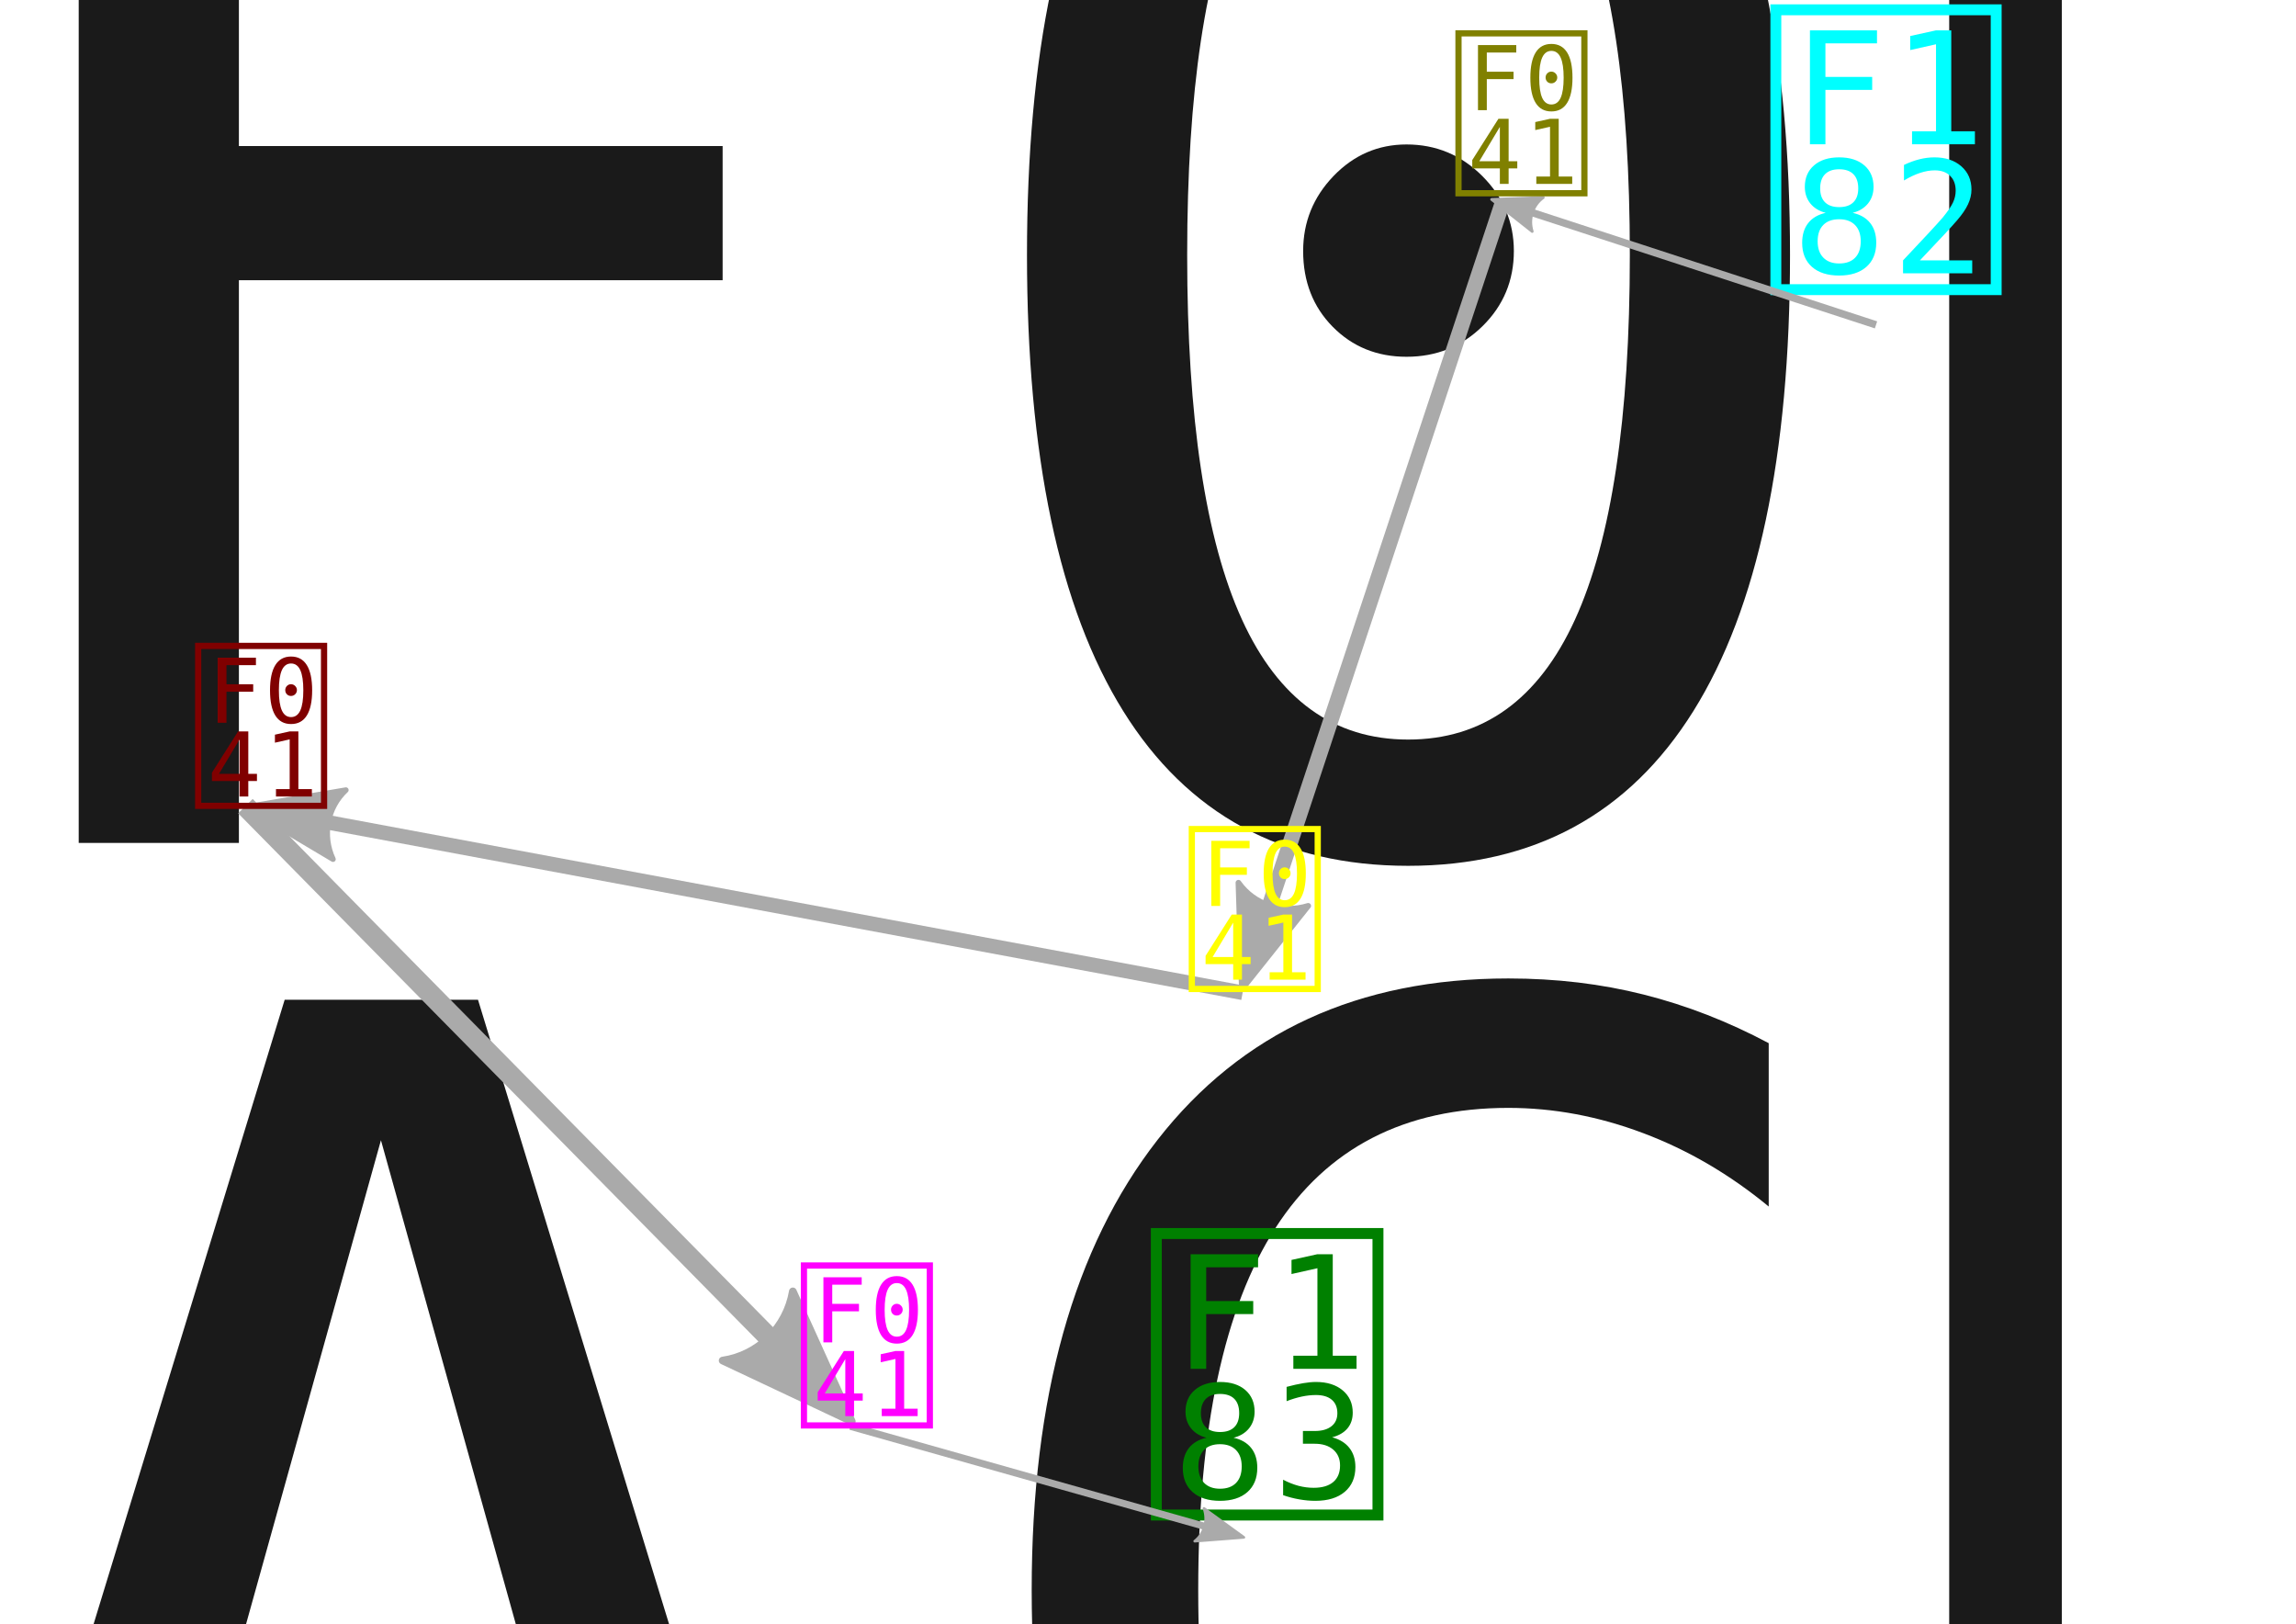
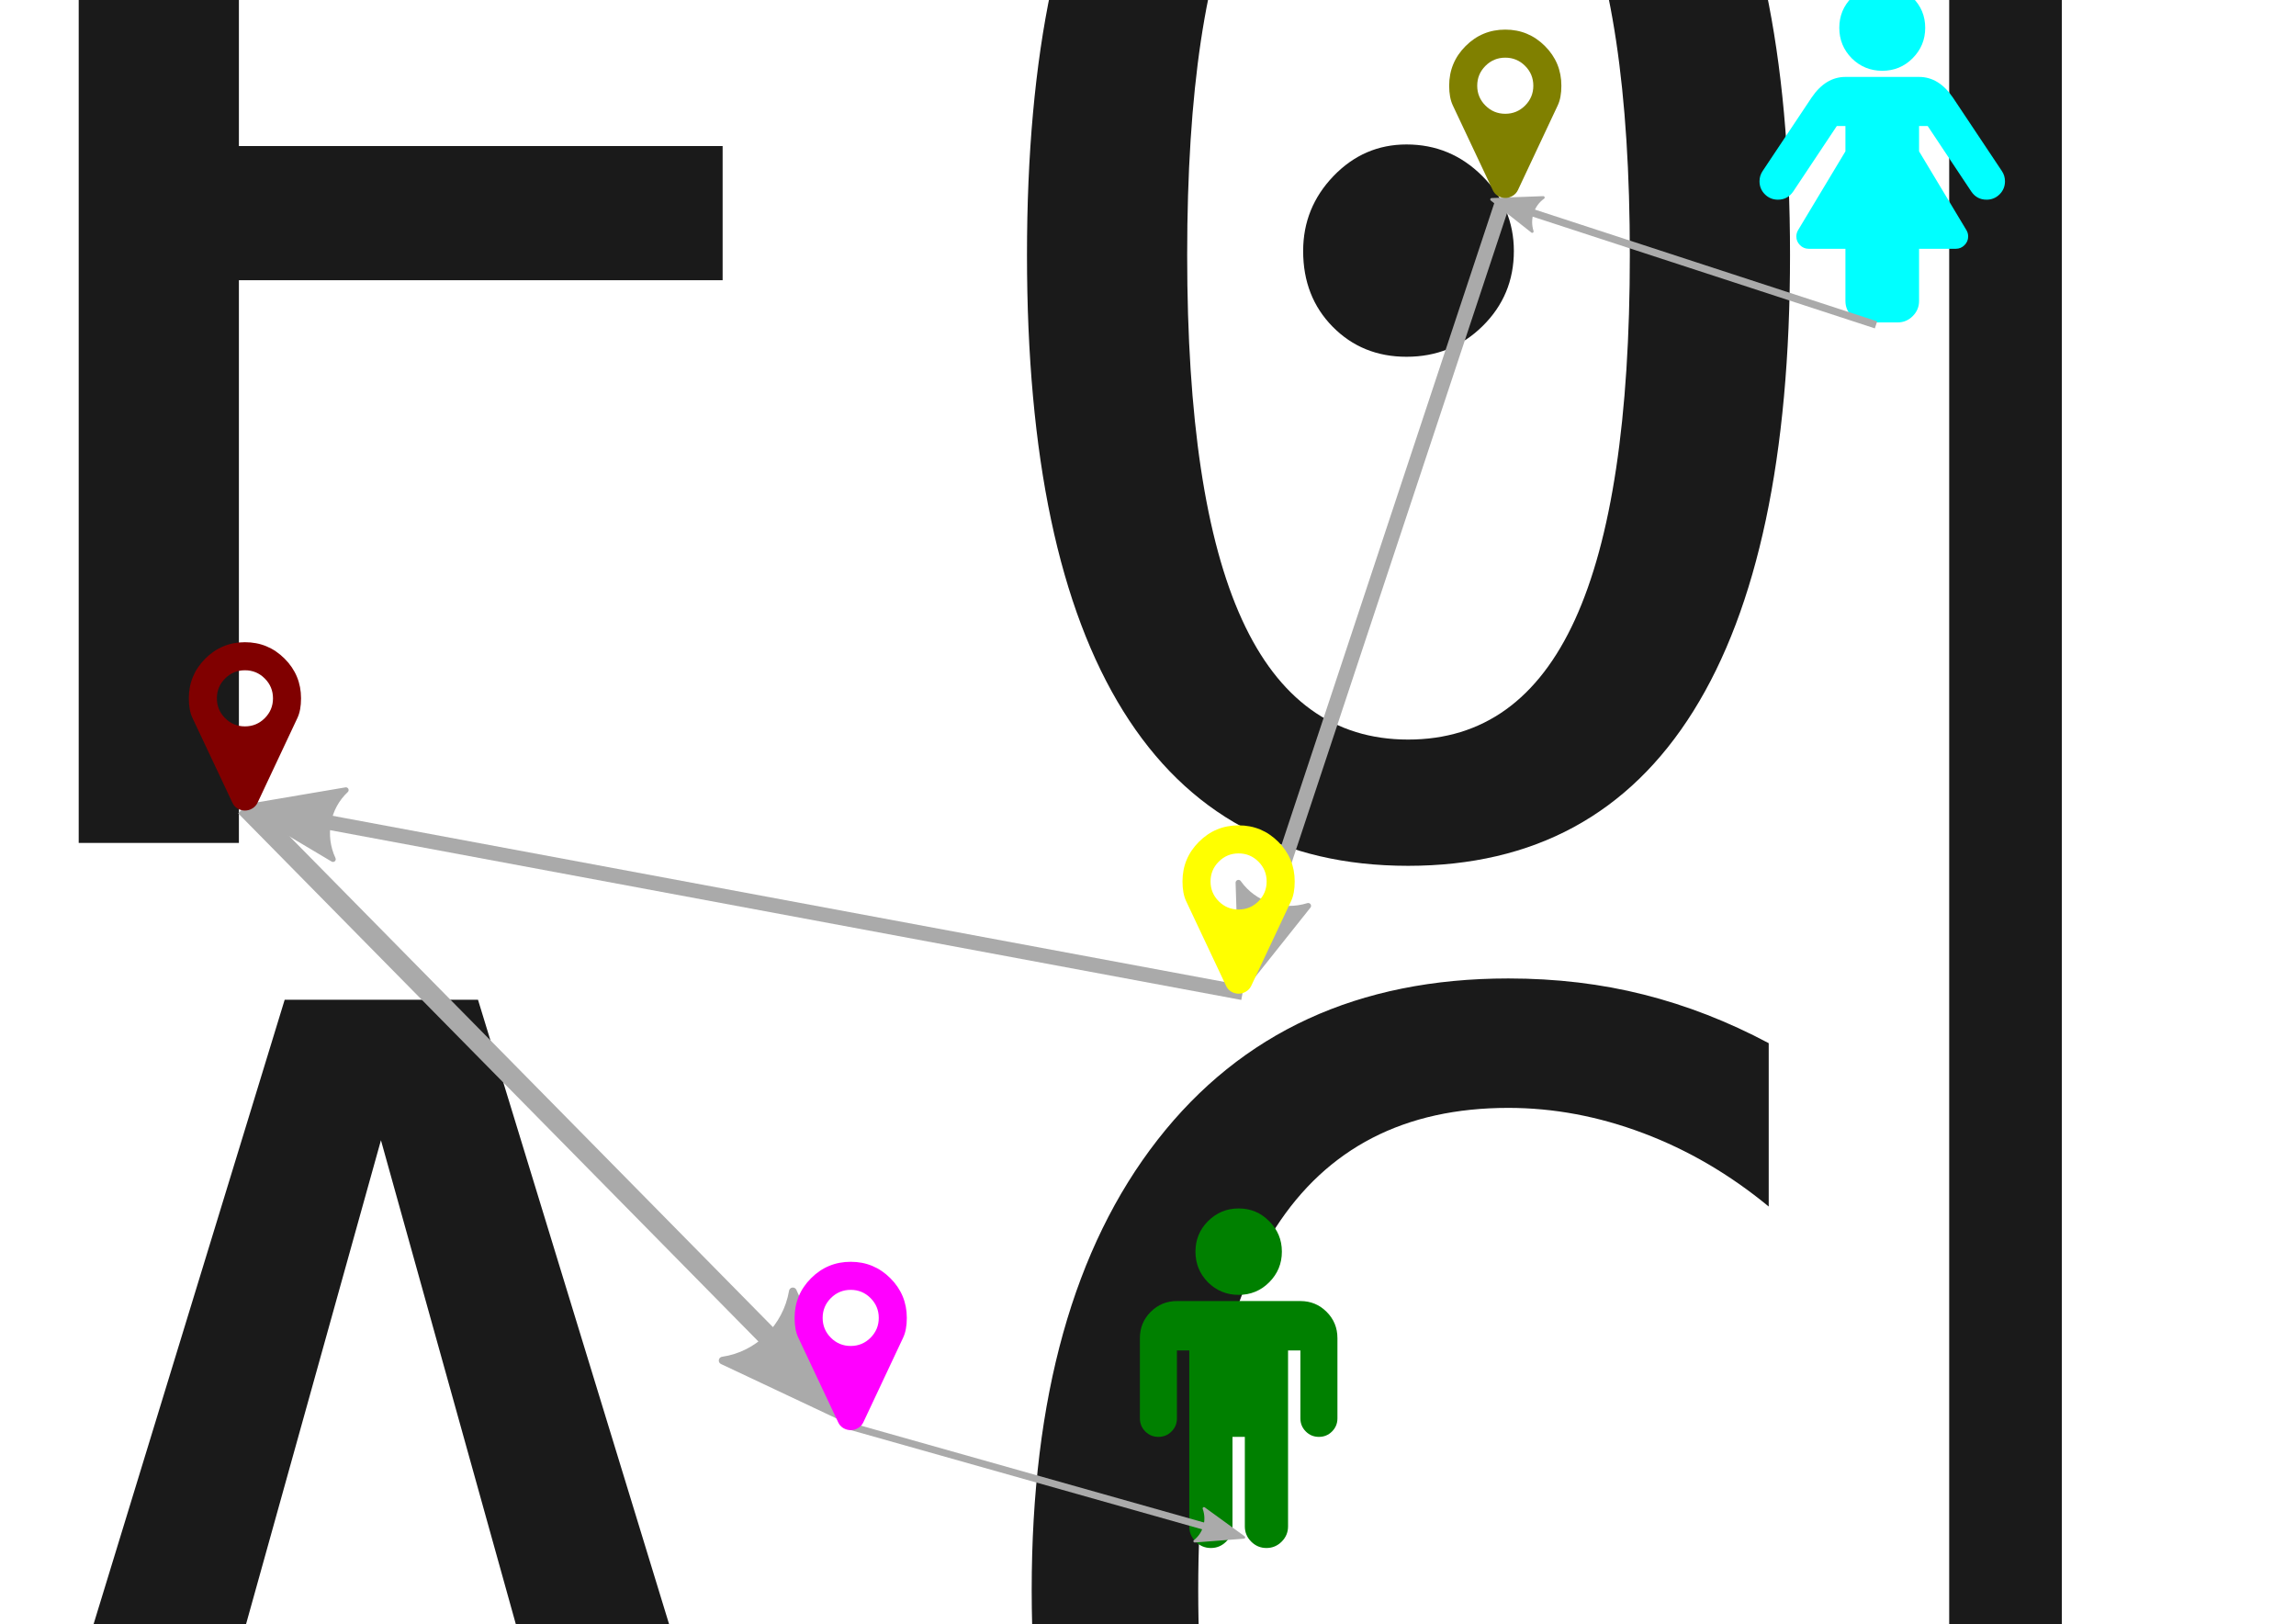
<svg xmlns="http://www.w3.org/2000/svg" width="297mm" height="210mm" viewBox="0 0 1052.362 744.094" id="svg2" version="1.1">
  <defs id="defs4">
    <marker orient="auto" refY="0" refX="0" id="Arrow2Mend05w9" style="overflow:visible">
      <path id="path10757" style="fill:#aaaaaa;fill-rule:evenodd;stroke:#aaaaaa;stroke-width:0.625;stroke-linejoin:round" d="M 8.719,4.034 -2.207,0.016 8.719,-4.002 c -1.745,2.372 -1.735,5.617 -6e-7,8.035 z" transform="scale(-0.6,-0.6)" />
    </marker>
    <marker orient="auto" refY="0" refX="0" id="Arrow2Mend05w9-9" style="overflow:visible">
      <path id="path10757-1" style="fill:#aaaaaa;fill-rule:evenodd;stroke:#aaaaaa;stroke-width:0.625;stroke-linejoin:round" d="M 8.719,4.034 -2.207,0.016 8.719,-4.002 c -1.745,2.372 -1.735,5.617 -6e-7,8.035 z" transform="scale(-0.6,-0.6)" />
    </marker>
    <marker orient="auto" refY="0" refX="0" id="Arrow2Mend05w9-3" style="overflow:visible">
      <path id="path10757-0" style="fill:#aaaaaa;fill-rule:evenodd;stroke:#aaaaaa;stroke-width:0.625;stroke-linejoin:round" d="M 8.719,4.034 -2.207,0.016 8.719,-4.002 c -1.745,2.372 -1.735,5.617 -6e-7,8.035 z" transform="scale(-0.6,-0.6)" />
    </marker>
    <marker orient="auto" refY="0" refX="0" id="Arrow2Mend05w9-90" style="overflow:visible">
      <path id="path10757-5" style="fill:#aaaaaa;fill-rule:evenodd;stroke:#aaaaaa;stroke-width:0.625;stroke-linejoin:round" d="M 8.719,4.034 -2.207,0.016 8.719,-4.002 c -1.745,2.372 -1.735,5.617 -6e-7,8.035 z" transform="scale(-0.6,-0.6)" />
    </marker>
    <marker orient="auto" refY="0" refX="0" id="Arrow2Mend05w9-4" style="overflow:visible">
      <path id="path10757-9" style="fill:#aaaaaa;fill-rule:evenodd;stroke:#aaaaaa;stroke-width:0.625;stroke-linejoin:round" d="M 8.719,4.034 -2.207,0.016 8.719,-4.002 c -1.745,2.372 -1.735,5.617 -6e-7,8.035 z" transform="scale(-0.6,-0.6)" />
    </marker>
    <marker orient="auto" refY="0" refX="0" id="Arrow2Mend05w9-0" style="overflow:visible">
      <path id="path10757-94" style="fill:#aaaaaa;fill-rule:evenodd;stroke:#aaaaaa;stroke-width:0.625;stroke-linejoin:round" d="M 8.719,4.034 -2.207,0.016 8.719,-4.002 c -1.745,2.372 -1.735,5.617 -6e-7,8.035 z" transform="scale(-0.6,-0.6)" />
    </marker>
  </defs>
  <g id="layer1" transform="translate(0,-308.2677)">
-     <text xml:space="preserve" style="font-style:normal;font-variant:normal;font-weight:normal;font-stretch:normal;font-size:362.126px;line-height:125%;font-family:FontAwesome;-inkscape-font-specification:'FontAwesome, Normal';text-align:start;letter-spacing:0px;word-spacing:0px;writing-mode:lr-tb;text-anchor:start;fill:#1a1a1a;fill-opacity:1;stroke:none;stroke-width:1px;stroke-linecap:butt;stroke-linejoin:miter;stroke-opacity:1;" x="-203.041" y="1306.416" id="text3344">
-       <tspan id="tspan3346" x="-203.041" y="1306.416" style="font-size:1629.569px;fill:#1a1a1a;"></tspan>
+     <text xml:space="preserve" style="font-style:normal;font-variant:normal;font-weight:normal;font-stretch:normal;font-size:362.126px;line-height:125%;font-family:FontAwesome;-inkscape-font-specification:'FontAwesome, Normal';text-align:start;letter-spacing:0px;word-spacing:0px;writing-mode:lr-tb;text-anchor:start;fill:#1a1a1a;fill-opacity:1;stroke:none;stroke-width:1px;stroke-linecap:butt;stroke-linejoin:miter;stroke-opacity:1" x="-203.041" y="1306.416" id="text3344">
+       <tspan id="tspan3346" x="-203.041" y="1306.416" style="font-size:1629.569px;fill:#1a1a1a"></tspan>
    </text>
-     <text xml:space="preserve" style="font-style:normal;font-variant:normal;font-weight:normal;font-stretch:normal;font-size:157.508px;line-height:125%;font-family:FontAwesome;-inkscape-font-specification:'FontAwesome, Normal';text-align:start;letter-spacing:0px;word-spacing:0px;writing-mode:lr-tb;text-anchor:start;fill:#00ffff;fill-opacity:1;stroke:none;stroke-width:1px;stroke-linecap:butt;stroke-linejoin:miter;stroke-opacity:1" x="806.469" y="433.524" id="text3572">
-       <tspan id="tspan3574" x="806.469" y="433.524"></tspan>
-     </text>
-     <text xml:space="preserve" style="font-style:normal;font-variant:normal;font-weight:normal;font-stretch:normal;font-size:158.44px;line-height:125%;font-family:FontAwesome;-inkscape-font-specification:'FontAwesome, Normal';text-align:start;letter-spacing:0px;word-spacing:0px;writing-mode:lr-tb;text-anchor:start;fill:#008000;fill-opacity:1;stroke:none;stroke-width:1px;stroke-linecap:butt;stroke-linejoin:miter;stroke-opacity:1" x="522.469" y="995.036" id="text3576">
-       <tspan id="tspan3578" x="522.469" y="995.036"></tspan>
-     </text>
+     <g style="font-style:normal;font-variant:normal;font-weight:normal;font-stretch:normal;font-size:157.508px;line-height:125%;font-family:FontAwesome;-inkscape-font-specification:'FontAwesome, Normal';text-align:start;letter-spacing:0px;word-spacing:0px;writing-mode:lr-tb;text-anchor:start;fill:#00ffff;fill-opacity:1;stroke:none;stroke-width:1px;stroke-linecap:butt;stroke-linejoin:miter;stroke-opacity:1" id="text3572">
+       <path d="m 918.975,391.335 q 0,3.516 -2.461,5.977 -2.461,2.461 -5.977,2.461 -4.483,0 -7.032,-3.78 l -19.952,-29.972 -3.955,0 0,11.602 21.71,36.125 q 0.791,1.318 0.791,2.901 0,2.285 -1.67,3.955 -1.67,1.67 -3.955,1.67 l -16.876,0 0,23.908 q 0,4.043 -2.901,6.944 -2.901,2.901 -6.944,2.901 l -14.063,0 q -4.043,0 -6.944,-2.901 -2.901,-2.901 -2.901,-6.944 l 0,-23.908 -16.876,0 q -2.285,0 -3.955,-1.67 -1.67,-1.67 -1.67,-3.955 0,-1.582 0.791,-2.901 l 21.71,-36.125 0,-11.602 -3.955,0 -19.952,29.972 q -2.549,3.78 -7.032,3.78 -3.516,0 -5.977,-2.461 -2.461,-2.461 -2.461,-5.977 0,-2.549 1.406,-4.658 l 22.501,-33.752 q 6.416,-9.405 15.47,-9.405 l 33.752,0 q 9.053,0 15.47,9.405 l 22.501,33.752 q 1.406,2.109 1.406,4.658 z M 876.609,307.131 q 5.801,5.713 5.801,13.887 0,8.174 -5.801,13.975 -5.713,5.713 -13.887,5.713 -8.174,0 -13.975,-5.713 -5.713,-5.801 -5.713,-13.975 0,-8.174 5.713,-13.887 5.801,-5.801 13.975,-5.801 8.174,0 13.887,5.801 z" style="" id="path4014" />
+     </g>
+     <g style="font-style:normal;font-variant:normal;font-weight:normal;font-stretch:normal;font-size:158.44px;line-height:125%;font-family:FontAwesome;-inkscape-font-specification:'FontAwesome, Normal';text-align:start;letter-spacing:0px;word-spacing:0px;writing-mode:lr-tb;text-anchor:start;fill:#008000;fill-opacity:1;stroke:none;stroke-width:1px;stroke-linecap:butt;stroke-linejoin:miter;stroke-opacity:1" id="text3576">
+       <path d="m 613.007,921.475 0,36.781 q 0,3.537 -2.476,6.012 -2.476,2.476 -6.012,2.476 -3.537,0 -6.012,-2.476 -2.476,-2.476 -2.476,-6.012 l 0,-31.122 -5.659,0 0,80.635 q 0,4.067 -2.918,6.985 -2.918,2.918 -6.985,2.918 -4.067,0 -6.985,-2.918 -2.918,-2.918 -2.918,-6.985 l 0,-41.025 -5.659,0 0,41.025 q 0,4.067 -2.918,6.985 -2.918,2.918 -6.985,2.918 -4.067,0 -6.985,-2.918 -2.918,-2.918 -2.918,-6.985 l 0,-80.635 -5.659,0 0,31.122 q 0,3.537 -2.476,6.012 -2.476,2.476 -6.012,2.476 -3.537,0 -6.012,-2.476 -2.476,-2.476 -2.476,-6.012 l 0,-36.781 q 0,-7.073 4.951,-12.024 4.951,-4.951 12.024,-4.951 l 56.586,0 q 7.073,0 12.024,4.951 4.951,4.951 4.951,12.024 z M 581.708,867.895 q 5.835,5.747 5.835,13.97 0,8.223 -5.835,14.058 -5.747,5.747 -13.97,5.747 -8.223,0 -14.058,-5.747 -5.747,-5.835 -5.747,-14.058 0,-8.223 5.747,-13.97 5.835,-5.835 14.058,-5.835 8.223,0 13.97,5.835 z" style="" id="path4023" />
+     </g>
    <path id="path8333" d="M 859.862,457.143 687.959,401.025" style="fill:none;stroke:#aaaaaa;stroke-width:3.393;stroke-linecap:butt;stroke-linejoin:miter;stroke-miterlimit:4;stroke-dasharray:none;stroke-opacity:1;marker-start:none;marker-end:url(#Arrow2Mend05w9)" />
    <path id="path8333-3" d="M 688.473,401.645 572.059,752.761" style="fill:none;stroke:#aaaaaa;stroke-width:6.985;stroke-linecap:butt;stroke-linejoin:miter;stroke-miterlimit:4;stroke-dasharray:none;stroke-opacity:1;marker-start:none;marker-end:url(#Arrow2Mend05w9-9)" />
    <path id="path8333-2" d="M 569.55,763.218 121.217,679.705" style="fill:none;stroke:#aaaaaa;stroke-width:6.685;stroke-linecap:butt;stroke-linejoin:miter;stroke-miterlimit:4;stroke-dasharray:none;stroke-opacity:1;marker-start:none;marker-end:url(#Arrow2Mend05w9-3)" />
    <path id="path8333-8" d="M 112.478,677.694 381.643,950.895" style="fill:none;stroke:#aaaaaa;stroke-width:9.369;stroke-linecap:butt;stroke-linejoin:miter;stroke-miterlimit:4;stroke-dasharray:none;stroke-opacity:1;marker-start:none;marker-end:url(#Arrow2Mend05w9-90)" />
    <path id="path8333-6" d="m 389.766,961.911 176.221,49.753" style="fill:none;stroke:#aaaaaa;stroke-width:3.235;stroke-linecap:butt;stroke-linejoin:miter;stroke-miterlimit:4;stroke-dasharray:none;stroke-opacity:1;marker-start:none;marker-end:url(#Arrow2Mend05w9-0)" />
-     <text xml:space="preserve" style="font-style:normal;font-variant:normal;font-weight:normal;font-stretch:normal;font-size:40px;line-height:125%;font-family:FontAwesome;-inkscape-font-specification:'FontAwesome, Normal';text-align:start;letter-spacing:0px;word-spacing:0px;writing-mode:lr-tb;text-anchor:start;fill:#ffff00;fill-opacity:1;stroke:none;stroke-width:1px;stroke-linecap:butt;stroke-linejoin:miter;stroke-opacity:1" x="541.991" y="757.216" id="text3340-2-4">
-       <tspan id="tspan3342-4-6" x="541.991" y="757.216" style="font-size:90px;fill:#ffff00"></tspan>
-     </text>
-     <text xml:space="preserve" style="font-style:normal;font-variant:normal;font-weight:normal;font-stretch:normal;font-size:40px;line-height:125%;font-family:FontAwesome;-inkscape-font-specification:'FontAwesome, Normal';text-align:start;letter-spacing:0px;word-spacing:0px;writing-mode:lr-tb;text-anchor:start;fill:#808000;fill-opacity:1;stroke:none;stroke-width:1px;stroke-linecap:butt;stroke-linejoin:miter;stroke-opacity:1" x="664.22" y="392.551" id="text3340-2">
-       <tspan id="tspan3342-4" x="664.22" y="392.551" style="font-size:90px;fill:#808000"></tspan>
-     </text>
-     <text xml:space="preserve" style="font-style:normal;font-variant:normal;font-weight:normal;font-stretch:normal;font-size:40px;line-height:125%;font-family:FontAwesome;-inkscape-font-specification:'FontAwesome, Normal';text-align:start;letter-spacing:0px;word-spacing:0px;writing-mode:lr-tb;text-anchor:start;fill:#800000;fill-opacity:1;stroke:none;stroke-width:1px;stroke-linecap:butt;stroke-linejoin:miter;stroke-opacity:1" x="86.551" y="673.288" id="text3340">
-       <tspan id="tspan3342" x="86.551" y="673.288" style="font-size:90px;fill:#800000"></tspan>
-     </text>
-     <text xml:space="preserve" style="font-style:normal;font-variant:normal;font-weight:normal;font-stretch:normal;font-size:40px;line-height:125%;font-family:FontAwesome;-inkscape-font-specification:'FontAwesome, Normal';text-align:start;letter-spacing:0px;word-spacing:0px;writing-mode:lr-tb;text-anchor:start;fill:#ff00ff;fill-opacity:1;stroke:none;stroke-width:1px;stroke-linecap:butt;stroke-linejoin:miter;stroke-opacity:1" x="364.205" y="957.226" id="text3340-2-4-5">
-       <tspan id="tspan3342-4-6-05" x="364.205" y="957.226" style="font-size:90px;fill:#ff00ff"></tspan>
-     </text>
+     <g style="font-style:normal;font-variant:normal;font-weight:normal;font-stretch:normal;font-size:40px;line-height:125%;font-family:FontAwesome;-inkscape-font-specification:'FontAwesome, Normal';text-align:start;letter-spacing:0px;word-spacing:0px;writing-mode:lr-tb;text-anchor:start;fill:#ffff00;fill-opacity:1;stroke:none;stroke-width:1px;stroke-linecap:butt;stroke-linejoin:miter;stroke-opacity:1" id="text3340-2-4">
+       <path d="m 576.796,721.306 q 3.767,-3.767 3.767,-9.09 0,-5.324 -3.767,-9.09 -3.767,-3.767 -9.09,-3.767 -5.324,0 -9.09,3.767 -3.767,3.767 -3.767,9.09 0,5.324 3.767,9.09 3.767,3.767 9.09,3.767 5.324,0 9.09,-3.767 z m 16.624,-9.09 q 0,5.474 -1.657,8.99 l -18.281,38.873 q -0.804,1.657 -2.411,2.612 -1.557,0.954 -3.365,0.954 -1.808,0 -3.415,-0.954 -1.557,-0.954 -2.31,-2.612 l -18.331,-38.873 q -1.657,-3.516 -1.657,-8.99 0,-10.647 7.533,-18.181 7.533,-7.533 18.181,-7.533 10.647,0 18.181,7.533 7.533,7.533 7.533,18.181 z" style="font-size:90px;fill:#ffff00" id="path4020" />
+     </g>
+     <g style="font-style:normal;font-variant:normal;font-weight:normal;font-stretch:normal;font-size:40px;line-height:125%;font-family:FontAwesome;-inkscape-font-specification:'FontAwesome, Normal';text-align:start;letter-spacing:0px;word-spacing:0px;writing-mode:lr-tb;text-anchor:start;fill:#808000;fill-opacity:1;stroke:none;stroke-width:1px;stroke-linecap:butt;stroke-linejoin:miter;stroke-opacity:1" id="text3340-2">
+       <path d="m 699.025,356.641 q 3.767,-3.767 3.767,-9.09 0,-5.324 -3.767,-9.09 -3.767,-3.767 -9.09,-3.767 -5.324,0 -9.09,3.767 -3.767,3.767 -3.767,9.09 0,5.324 3.767,9.09 3.767,3.767 9.09,3.767 5.324,0 9.09,-3.767 z m 16.624,-9.09 q 0,5.474 -1.657,8.99 l -18.281,38.873 q -0.804,1.657 -2.411,2.612 -1.557,0.954 -3.365,0.954 -1.808,0 -3.415,-0.954 -1.557,-0.954 -2.31,-2.612 l -18.331,-38.873 q -1.657,-3.516 -1.657,-8.99 0,-10.647 7.533,-18.181 7.533,-7.533 18.181,-7.533 10.647,0 18.181,7.533 7.533,7.533 7.533,18.181 z" style="font-size:90px;fill:#808000" id="path4017" />
+     </g>
+     <g style="font-style:normal;font-variant:normal;font-weight:normal;font-stretch:normal;font-size:40px;line-height:125%;font-family:FontAwesome;-inkscape-font-specification:'FontAwesome, Normal';text-align:start;letter-spacing:0px;word-spacing:0px;writing-mode:lr-tb;text-anchor:start;fill:#800000;fill-opacity:1;stroke:none;stroke-width:1px;stroke-linecap:butt;stroke-linejoin:miter;stroke-opacity:1" id="text3340">
+       <path d="m 121.356,637.379 q 3.767,-3.767 3.767,-9.09 0,-5.324 -3.767,-9.09 -3.767,-3.767 -9.09,-3.767 -5.324,0 -9.09,3.767 -3.767,3.767 -3.767,9.09 0,5.324 3.767,9.09 3.767,3.767 9.09,3.767 5.324,0 9.09,-3.767 z m 16.624,-9.09 q 0,5.474 -1.657,8.99 l -18.281,38.873 q -0.804,1.657 -2.411,2.612 -1.557,0.954 -3.365,0.954 -1.808,0 -3.415,-0.954 -1.557,-0.954 -2.31,-2.612 L 88.209,637.278 q -1.657,-3.516 -1.657,-8.99 0,-10.647 7.533,-18.181 7.533,-7.533 18.181,-7.533 10.647,0 18.181,7.533 7.533,7.533 7.533,18.181 z" style="font-size:90px;fill:#800000" id="path4029" />
+     </g>
+     <g style="font-style:normal;font-variant:normal;font-weight:normal;font-stretch:normal;font-size:40px;line-height:125%;font-family:FontAwesome;-inkscape-font-specification:'FontAwesome, Normal';text-align:start;letter-spacing:0px;word-spacing:0px;writing-mode:lr-tb;text-anchor:start;fill:#ff00ff;fill-opacity:1;stroke:none;stroke-width:1px;stroke-linecap:butt;stroke-linejoin:miter;stroke-opacity:1" id="text3340-2-4-5">
+       <path d="m 399.009,921.316 q 3.767,-3.767 3.767,-9.09 0,-5.324 -3.767,-9.09 -3.767,-3.767 -9.09,-3.767 -5.324,0 -9.09,3.767 -3.767,3.767 -3.767,9.09 0,5.324 3.767,9.09 3.767,3.767 9.09,3.767 5.324,0 9.09,-3.767 z m 16.624,-9.09 q 0,5.474 -1.657,8.99 l -18.281,38.873 q -0.804,1.657 -2.411,2.612 -1.557,0.954 -3.365,0.954 -1.808,0 -3.415,-0.954 -1.557,-0.954 -2.31,-2.612 l -18.331,-38.873 q -1.657,-3.516 -1.657,-8.99 0,-10.647 7.533,-18.181 7.533,-7.533 18.181,-7.533 10.647,0 18.181,7.533 7.533,7.533 7.533,18.181 z" style="font-size:90px;fill:#ff00ff" id="path4026" />
+     </g>
  </g>
</svg>
